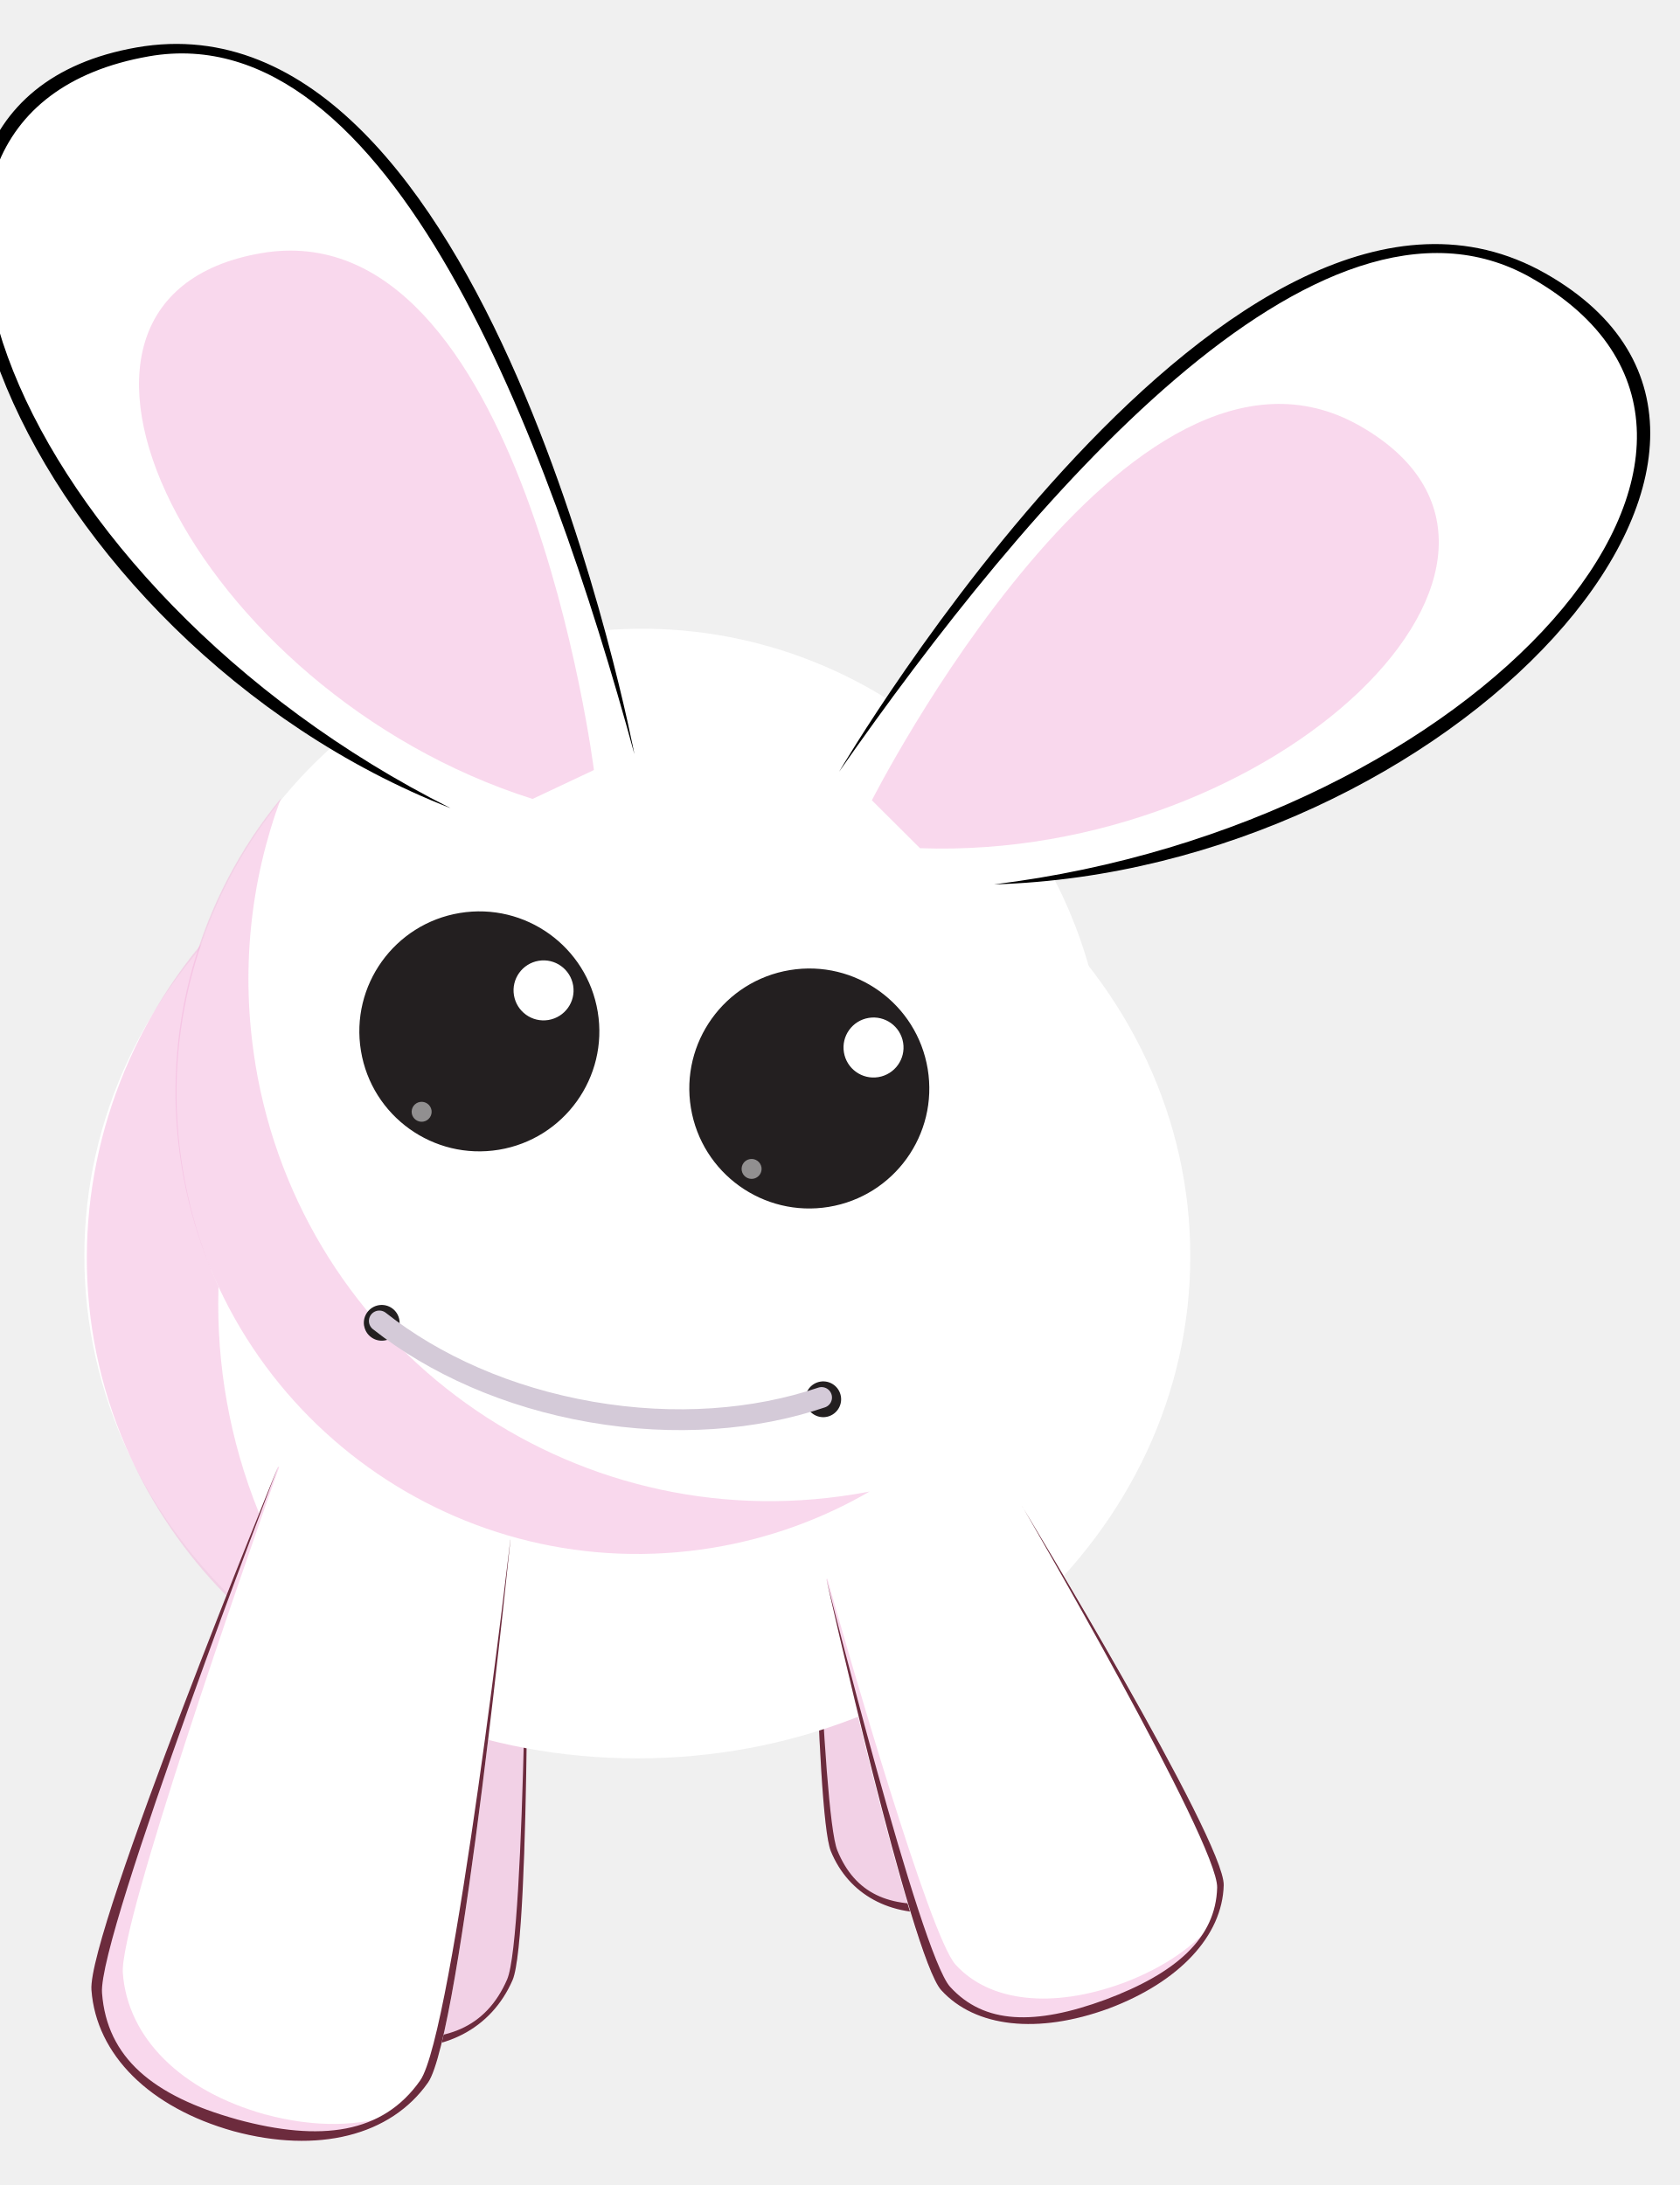
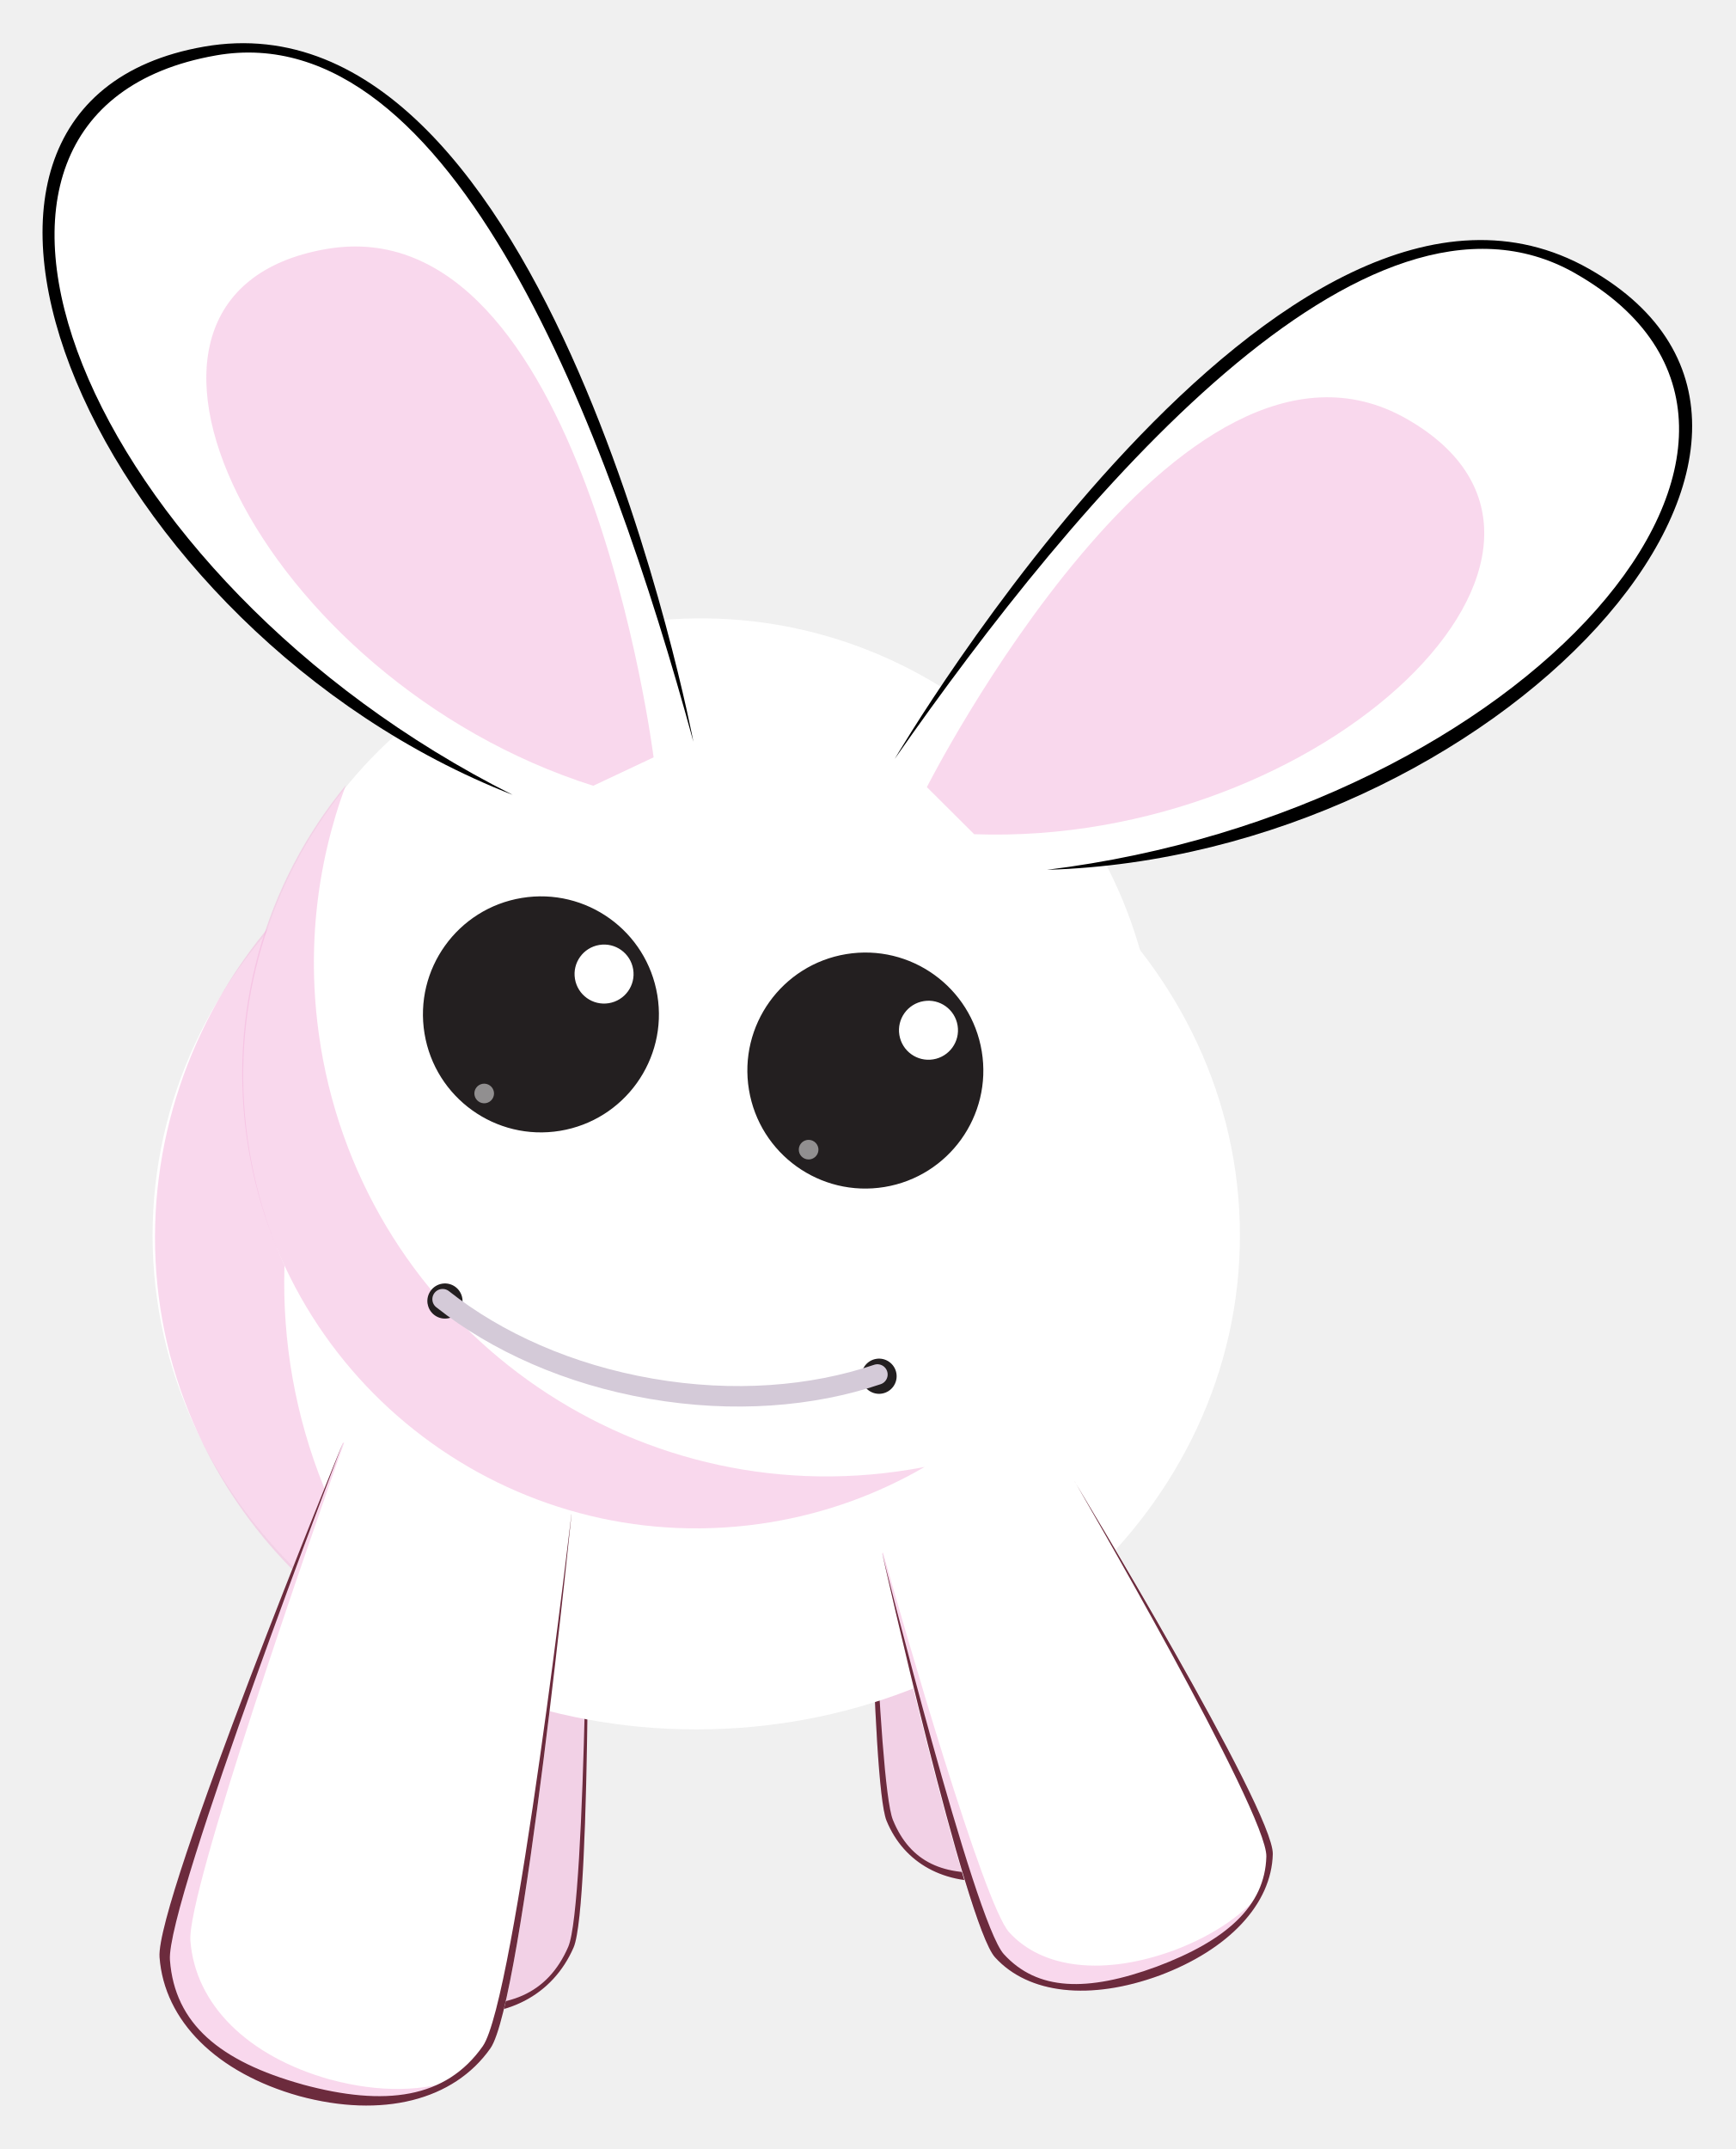
- <svg xmlns="http://www.w3.org/2000/svg" viewBox="4726.2 1304.26 322.59 419.61">
+ <svg xmlns="http://www.w3.org/2000/svg" viewBox="4712.6 1304.26 338.91 419.61">
  <defs>
    <style>
      .st0 {
        fill: #231f20;
      }
      .st1, .st2 {
        opacity: .5;
      }
      .st1, .st3 {
        fill: #f3b2db;
      }
      .st4 {
        font-family: MyriadPro-Regular, 'Myriad Pro';
        font-size: 99.48px;
      }
      .st2, .st5, .st6, .st7, .st8 {
        fill: #fff;
      }
      .st9, .st10 {
        fill: none;
      }
      .st11 {
        fill: #6c2b3d;
      }
    .kv2{fill:none;stroke:#D4CAD8;stroke-width:4;stroke-linecap:round;stroke-miterlimit:10}</style>
  </defs>
  <g>
    <g>
      <path class="st1" d="M4827.41,1595.48s.8,80.8-2.78,89.05c-4.08,9.41-13.33,14.18-24.66,12.73l.36.05c-11.33-1.45-19.07-8.4-20.65-18.54-1.39-8.89,16.58-87.28,16.58-87.28" />
      <path class="st11" d="M4827.41,1595.48s-.25,80.66-3.83,88.91c-4.06,9.36-11.95,12.33-23.18,10.93.06,0,.12.02.18.03l-.37-.05c.06.01.12.02.18.02-11.21-1.48-17.74-6.3-19.3-16.38-1.39-8.89,15.16-87.46,15.16-87.46,0,0-17.96,78.39-16.58,87.28,1.57,10.08,9.24,17.01,20.47,18.51,11.24,1.38,20.41-3.39,24.48-12.75,3.59-8.25,2.78-89.05,2.78-89.05Z" />
    </g>
    <g>
      <path class="st1" d="M4909.62,1578.62s17.2,69.08,15.82,76.88c-1.58,8.9-8.53,14.88-18.53,15.95l.32-.03c-10.01,1.07-18.06-3.3-21.49-11.67-3-7.34-3.63-78.19-3.63-78.19" />
      <path class="st11" d="M4909.62,1578.62s16.27,69.18,14.89,76.98c-1.57,8.85-7.72,13.01-17.63,14.11.05,0,.11-.01.16-.01l-.32.03c.05,0,.11-.01.16-.02-9.91,1.02-16.49-1.77-19.89-10.09-3-7.33-4.88-78.05-4.88-78.05,0,0,.63,70.85,3.63,78.19,3.4,8.32,11.4,12.68,21.33,11.68,9.92-1.12,16.8-7.08,18.37-15.93,1.39-7.81-15.82-76.88-15.82-76.88Z" />
    </g>
    <ellipse class="st7 kv0" cx="4848.58" cy="1545.49" rx="106.18" ry="96.45" />
    <path class="st1" d="M4830.7,1454.98c4.27-2.17,8.62-4.05,13.02-5.66-15.87-.19-32.06,3.35-47.2,11.04-48.34,24.54-67.55,82.06-42.92,128.47,10.53,19.83,27.36,34.42,46.95,42.71-7.81-7.66-14.56-16.59-19.92-26.68-28.74-54.15-6.33-121.25,50.07-149.89Z" />
    <path class="st5" d="M4824.4,1598.25s-9.68,96.94-16,105.96c-7.21,10.28-21.31,13.76-37.6,9.27l.53.15c-16.29-4.48-26.63-14.68-27.56-27.2-.82-10.98,35.84-100.5,35.84-100.5" />
    <path class="st1" d="M4777.09,1710.31c.09.02.17.06.26.08l-.52-.14c.09.02.18.04.26.06-16.13-4.52-26.37-14.67-27.3-27.12-.71-9.51,23.52-78.83,30.01-97.2l-.2-.05s-36.66,89.52-35.84,100.49c.93,12.45,11.16,22.61,27.3,27.12,12.6,3.41,23.86,2.02,31.61-3.58-7.1,2.74-15.95,2.94-25.58.33Z" />
    <path class="st11" d="M4824.4,1598.25s-11.19,96.53-17.51,105.54c-7.17,10.22-19.04,11.87-35.2,7.48.09.02.17.05.26.07l-.53-.15c.09.03.17.05.26.07-16.12-4.49-24.96-11.84-25.89-24.28-.82-10.98,33.81-101.06,33.81-101.06,0,0-36.66,89.52-35.84,100.5.93,12.45,11.16,22.6,27.3,27.12,16.17,4.37,30.16.88,37.33-9.34,6.32-9.02,16-105.96,16-105.96Z" />
    <path class="st5" d="M4922.21,1592.92s38.93,64.17,38.7,72.75c-.26,9.78-8.62,18.69-22.29,23.77l.44-.16c-13.68,5.08-25.83,3.79-32.41-3.45-5.77-6.35-22.05-78.94-22.05-78.94" />
    <path class="st1" d="M4941.87,1685.09c.07-.03.15-.05.22-.08l-.44.16c.07-.03.14-.06.22-.09-13.58,4.98-25.64,3.67-32.18-3.53-5-5.5-20.56-59.71-24.63-74.1l-.16.06s16.28,72.59,22.05,78.93c6.54,7.2,18.6,8.51,32.18,3.53,10.55-3.97,17.88-10.23,20.74-17.4-3.75,5.1-9.93,9.47-17.99,12.51Z" />
    <path class="st11" d="M4922.49,1593.54s37.66,64.65,37.43,73.22c-.26,9.72-7.9,16.44-21.44,21.51.08-.03.15-.05.22-.08l-.44.16c.08-.03.15-.06.22-.08-13.56,4.99-23.3,4.73-29.84-2.46-5.77-6.35-23.76-78.3-23.76-78.3,0,0,16.28,72.59,22.05,78.93,6.54,7.2,18.6,8.51,32.18,3.53,13.54-5.09,21.82-13.96,22.07-23.68.23-8.58-38.7-72.75-38.7-72.75Z" />
    <g>
      <path class="st6 kv1" d="M4937.49,1499.8c8.01,48.65-24.94,94.59-73.6,102.59-48.65,8.01-94.59-24.94-102.59-73.6-8.01-48.65,24.94-94.58,73.6-102.59,48.65-8.01,94.59,24.94,102.59,73.6Z" />
      <path class="st1" d="M4775.25,1508.63c-2.93-17.8-.97-35.27,4.89-51.05-15.68,19.06-23.37,44.52-19.05,70.79,7.96,48.34,53.6,81.08,101.94,73.13,10.95-1.8,21.1-5.55,30.16-10.81-.95.18-1.9.36-2.85.51-54.58,8.98-106.11-27.98-115.1-82.56Z" />
      <g>
        <path class="st0" d="M4840.98,1498.58c2.07,12.55-6.44,24.41-18.99,26.48-12.56,2.07-24.41-6.44-26.48-18.99-2.07-12.56,6.44-24.41,18.99-26.48,12.56-2.07,24.41,6.44,26.48,18.99Z" />
        <path class="st5" d="M4836.26,1493.52c.52,3.14-1.61,6.1-4.75,6.62-3.14.52-6.1-1.61-6.62-4.75-.52-3.14,1.61-6.1,4.75-6.62,3.14-.52,6.1,1.61,6.62,4.75Z" />
        <path class="st2" d="M4809.06,1517.45c.17,1.05-.54,2.04-1.58,2.21-1.05.17-2.03-.54-2.21-1.58-.17-1.05.54-2.03,1.58-2.2,1.05-.17,2.03.54,2.21,1.58Z" />
      </g>
      <g>
        <path class="st0" d="M4904.34,1509.55c2.07,12.55-6.44,24.41-18.99,26.48-12.56,2.07-24.41-6.44-26.48-18.99-2.07-12.55,6.44-24.41,18.99-26.48,12.56-2.07,24.41,6.44,26.48,18.99Z" />
        <path class="st5" d="M4899.62,1504.49c.52,3.14-1.61,6.1-4.75,6.62-3.14.52-6.1-1.61-6.62-4.75-.52-3.14,1.61-6.1,4.75-6.62,3.14-.52,6.1,1.61,6.62,4.75Z" />
        <path class="st2" d="M4872.42,1528.42c.17,1.05-.54,2.03-1.58,2.21-1.05.17-2.04-.54-2.21-1.58-.17-1.05.54-2.03,1.58-2.2,1.05-.17,2.03.54,2.21,1.58Z" />
      </g>
      <path class="st5" d="M4848.77,1453.57s-29.8-148.11-93.26-139.3c-71.36,9.91-17.94,122.02,69.33,149.67" />
      <path class="st1" d="M4840.25,1452.14s-13.66-108.07-64.03-99.24c-50.37,8.83-12.82,84.18,52.24,104.79" />
      <path d="M4754.77,1315.08c46.3-8.12,76.75,73.6,93.25,134.01,0,0-28.02-147.57-95.59-135.72-65.25,11.44-21.39,114.17,60.29,146.09-84.15-42.28-120.49-133.41-57.94-144.38Z" />
      <path class="st5" d="M4885.11,1456.42s77.86-129.47,134.67-99.83c63.87,33.32-24.13,120.95-115.61,117.65" />
      <path class="st1" d="M4893.62,1457.95s49.2-97.19,93.66-71.93c44.47,25.26-16.22,83.59-84.42,81.13" />
      <path d="M5020.2,1357.6c-40.87-23.21-97.03,43.51-132.87,94.86,0,0,76-129.56,135.65-95.68,57.61,32.71-18.24,114.71-105.9,117.32,93.46-11.53,158.33-85.14,103.11-116.5Z" />
      <path class="st0" d="M4796.11,1558.86c-.31-1.87.96-3.64,2.83-3.95,1.87-.31,3.64.96,3.95,2.83.31,1.87-.96,3.64-2.83,3.94-1.87.31-3.64-.96-3.94-2.83Z" />
      <path class="st0" d="M4880.89,1573.54c-.31-1.87.96-3.64,2.83-3.95,1.87-.31,3.64.96,3.95,2.83.31,1.87-.96,3.64-2.83,3.95-1.87.31-3.64-.96-3.94-2.83Z" />
      <path class="st10 kv2" d="M4799.04,1557.94c10.57,8.36,24.66,14.7,40.71,17.48,16.05,2.78,31.45,1.54,44.21-2.78" />
    </g>
  </g>
</svg>
